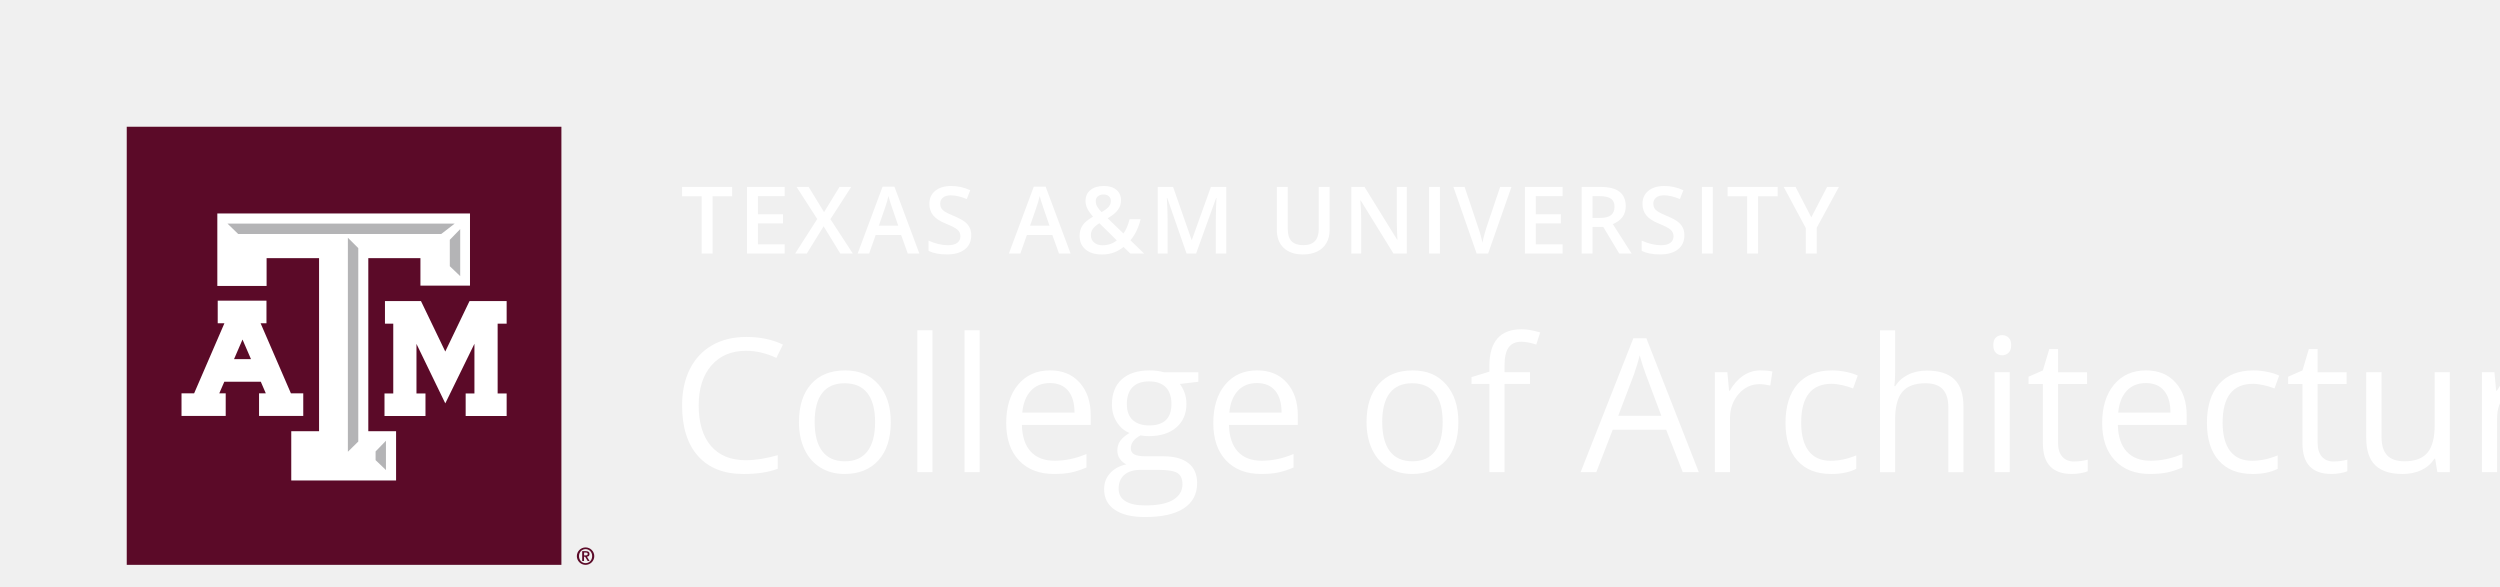
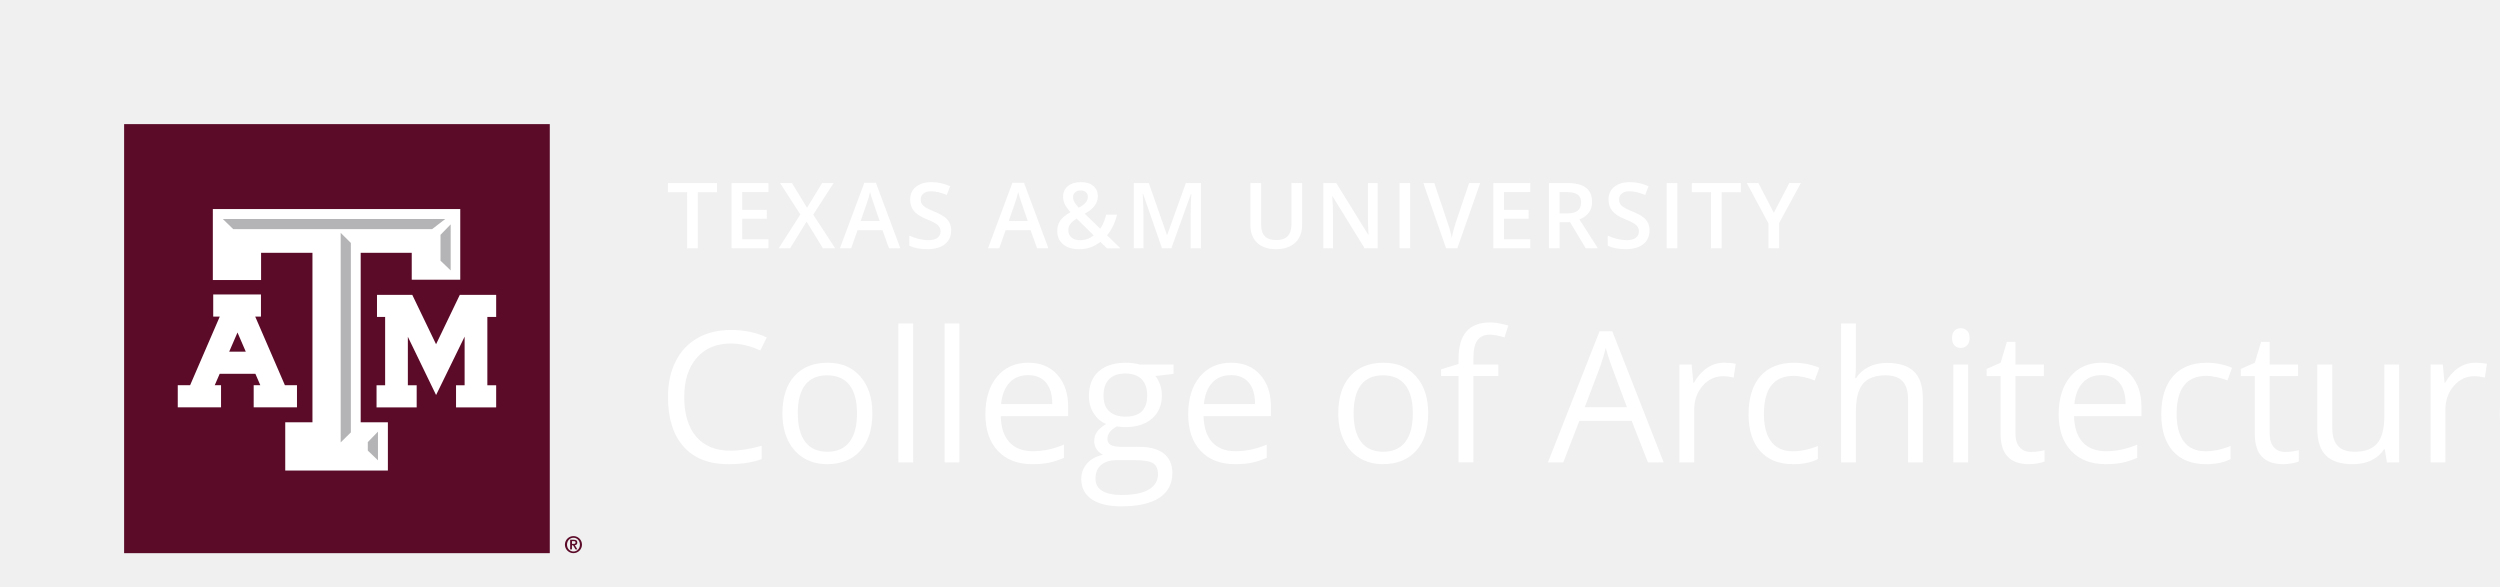
<svg xmlns="http://www.w3.org/2000/svg" version="1.1" viewBox="0 0 1493 350" preserveAspectRatio="xMidYMid meet">
  <defs>
    <style>
      .cls-1{fill:none;}
      .cls-2{fill:#5b0a28;}   /* 深栗色 */
      .cls-3{fill:#ffffff;}   /* 白 */
      .cls-4{fill:#b4b4b6;}   /* 灰 */
      .cls-5{clip-path:url(#clip);}
    </style>
    <clipPath id="clip">
      <rect class="cls-1" width="1493" height="350" />
    </clipPath>
  </defs>
-   <g transform="scale(1.45)">
+   <g transform="scale(1.42)">
    <rect class="cls-2" x="52.2" y="52.2" width="179.02" height="180.44" />
    <polygon class="cls-3" points="207.44 124.01 194.15 124.01 193.38 124.01 193.04 124.7 183.39 144.78 173.72 124.7 173.39 124.01 172.62 124.01 159.77 124.01 158.55 124.01 158.55 125.23 158.55 132.08 158.55 133.3 159.77 133.3 161.97 133.3 161.97 162.04 159.59 162.04 158.36 162.04 158.36 163.26 158.36 170.11 158.36 171.33 159.59 171.33 174.02 171.33 175.24 171.33 175.24 170.11 175.24 163.26 175.24 162.04 174.02 162.04 171.53 162.04 171.53 141.64 182.3 163.87 183.4 166.13 184.51 163.87 195.4 141.59 195.4 162.04 193.02 162.04 191.79 162.04 191.79 163.26 191.79 170.11 191.79 171.33 193.02 171.33 207.44 171.33 208.67 171.33 208.67 170.11 208.67 163.26 208.67 162.04 207.44 162.04 204.96 162.04 204.96 133.3 207.44 133.3 208.67 133.3 208.67 132.08 208.67 125.23 208.67 124.01 207.44 124.01" />
    <path class="cls-3" d="M123.65,162.01h-3.83l-12.49-28.87h2.42v-9.3h-20.08v9.3h2.76l-12.48,28.87h-5.19v9.3h18.2v-9.3h-2.65l2.08-4.8h15.02l2.07,4.8h-2.79v9.3h18.21v-9.3h-1.23ZM103.37,147.91h-6.98l3.49-8.07,3.49,8.07Z" />
    <polygon class="cls-3" points="192.17 87.92 90.92 87.92 89.51 87.92 89.51 89.32 89.51 116.37 89.51 117.77 90.92 117.77 108.4 117.77 109.8 117.77 109.8 116.37 109.8 106.32 131.41 106.32 131.41 177.6 121.35 177.6 119.96 177.6 119.96 179.01 119.96 196.5 119.96 197.89 121.35 197.89 161.73 197.89 163.13 197.89 163.13 196.5 163.13 179.01 163.13 177.6 161.73 177.6 151.69 177.6 151.69 106.32 173.16 106.32 173.16 116.24 173.16 117.64 174.57 117.64 192.17 117.64 193.57 117.64 193.57 116.24 193.57 89.32 193.57 87.92 192.17 87.92" />
    <polygon class="cls-4" points="154.69 185.93 158.96 181.52 158.96 193.6 154.69 189.51 154.69 185.93" />
    <polygon class="cls-4" points="147.56 181.85 143.28 186.06 143.28 97.92 147.56 102.19 147.56 181.85" />
    <polygon class="cls-4" points="98.09 96.37 93.69 92.09 187.27 92.09 181.73 96.37 98.09 96.37" />
    <polygon class="cls-4" points="189.54 113.73 185.26 109.64 185.26 98.76 189.54 94.36 189.54 113.73" />
    <g class="cls-5">
      <path class="cls-2" d="M237.58,229.05c0-1.98,1.61-3.59,3.59-3.59s3.59,1.61,3.59,3.59-1.61,3.59-3.59,3.59-3.59-1.61-3.59-3.59M243.89,229.05c0-1.68-1.21-2.89-2.71-2.89s-2.71,1.21-2.71,2.89,1.21,2.89,2.71,2.89,2.71-1.21,2.71-2.89M239.79,227h1.51c.97,0,1.5.34,1.5,1.19,0,.7-.4,1.03-1.06,1.09l1.09,1.78h-.78l-1.05-1.75h-.46v1.75h-.76v-4.06ZM240.55,228.74h.67c.45,0,.84-.06.84-.61,0-.48-.44-.56-.82-.56h-.68v1.16Z" />
      <polygon class="cls-3" points="293.48 104.42 288.99 104.42 288.99 80.84 280.92 80.84 280.92 76.99 301.54 76.99 301.54 80.84 293.48 80.84 293.48 104.42" />
      <polygon class="cls-3" points="323.18 104.42 307.67 104.42 307.67 76.99 323.18 76.99 323.18 80.78 312.15 80.78 312.15 88.25 322.49 88.25 322.49 92 312.15 92 312.15 100.62 323.18 100.62 323.18 104.42" />
      <polygon class="cls-3" points="351.24 104.42 346.08 104.42 339.22 93.2 332.29 104.42 327.49 104.42 336.59 90.2 328.07 76.99 333.06 76.99 339.4 87.37 345.75 76.99 350.58 76.99 342.01 90.27 351.24 104.42" />
      <path class="cls-3" d="M373.88,104.42l-2.74-7.62h-10.49l-2.68,7.62h-4.73l10.26-27.54h4.88l10.27,27.54h-4.77ZM369.95,92.94l-2.57-7.47c-.19-.5-.45-1.29-.78-2.36-.33-1.08-.56-1.86-.68-2.36-.34,1.54-.83,3.22-1.48,5.04l-2.48,7.15h7.99Z" />
      <path class="cls-3" d="M400.01,96.97c0,2.44-.88,4.35-2.65,5.74-1.76,1.39-4.2,2.08-7.3,2.08s-5.64-.48-7.62-1.45v-4.24c1.25.59,2.58,1.05,3.99,1.39,1.41.34,2.72.51,3.93.51,1.78,0,3.08-.34,3.93-1.01.85-.68,1.27-1.58,1.27-2.72,0-1.02-.39-1.9-1.16-2.61-.78-.71-2.38-1.56-4.8-2.53-2.5-1.01-4.26-2.17-5.29-3.47-1.02-1.3-1.54-2.87-1.54-4.69,0-2.29.81-4.09,2.44-5.4,1.63-1.31,3.81-1.97,6.55-1.97s5.24.57,7.84,1.73l-1.42,3.66c-2.44-1.02-4.62-1.54-6.53-1.54-1.45,0-2.55.31-3.3.95-.75.63-1.12,1.46-1.12,2.51,0,.71.15,1.32.45,1.83.3.51.79.99,1.48,1.44.69.45,1.92,1.04,3.71,1.78,2.01.84,3.49,1.62,4.43,2.35.94.72,1.63,1.54,2.07,2.46.44.91.66,1.99.66,3.23" />
      <path class="cls-3" d="M436.16,104.42l-2.74-7.62h-10.49l-2.68,7.62h-4.73l10.26-27.54h4.88l10.27,27.54h-4.77ZM432.24,92.94l-2.57-7.47c-.19-.5-.45-1.29-.78-2.36-.33-1.08-.56-1.86-.68-2.36-.34,1.54-.83,3.22-1.48,5.04l-2.48,7.15h7.99Z" />
      <path class="cls-3" d="M444.64,97.16c0-1.64.4-3.07,1.2-4.29.8-1.22,2.24-2.43,4.33-3.63-1.19-1.39-2-2.56-2.43-3.52-.43-.96-.65-1.95-.65-2.97,0-1.9.68-3.4,2.04-4.5,1.36-1.1,3.18-1.65,5.47-1.65s3.96.53,5.22,1.6c1.26,1.07,1.89,2.51,1.89,4.33,0,1.43-.42,2.72-1.27,3.88-.84,1.16-2.25,2.33-4.23,3.49l6.49,6.27c1.01-1.34,1.86-3.3,2.54-5.89h4.54c-.87,3.55-2.28,6.45-4.2,8.69l5.65,5.46h-5.68l-2.8-2.72c-1.28,1.03-2.64,1.8-4.08,2.32-1.45.52-3.04.78-4.79.78-2.88,0-5.14-.68-6.77-2.05s-2.46-3.23-2.46-5.59M454.1,101.01c2.29,0,4.24-.67,5.87-2.01l-7.18-7.07c-1.33.85-2.24,1.65-2.74,2.4-.5.74-.75,1.59-.75,2.54,0,1.22.43,2.22,1.3,2.99.87.77,2.04,1.15,3.5,1.15M451.3,82.9c0,.79.21,1.53.63,2.23.42.7,1.01,1.45,1.76,2.23,1.41-.8,2.4-1.55,2.97-2.24.57-.69.85-1.47.85-2.34,0-.81-.27-1.46-.82-1.95-.54-.49-1.27-.73-2.17-.73-.99,0-1.77.26-2.35.76-.59.51-.88,1.18-.88,2.04" />
      <path class="cls-3" d="M488.69,104.42l-7.96-22.91h-.15c.21,3.4.32,6.59.32,9.57v13.34h-4.07v-27.43h6.32l7.62,21.82h.11l7.84-21.82h6.34v27.43h-4.32v-13.56c0-1.36.04-3.14.1-5.33.07-2.19.13-3.51.18-3.98h-.15l-8.24,22.87h-3.96Z" />
      <path class="cls-3" d="M547.62,76.99v17.75c0,2.03-.43,3.8-1.3,5.32-.87,1.52-2.13,2.69-3.77,3.51-1.65.82-3.61,1.23-5.9,1.23-3.4,0-6.05-.9-7.94-2.7-1.89-1.8-2.83-4.28-2.83-7.43v-17.67h4.5v17.35c0,2.26.52,3.94,1.58,5.01,1.05,1.07,2.66,1.61,4.84,1.61,4.23,0,6.34-2.22,6.34-6.66v-17.32h4.48Z" />
      <path class="cls-3" d="M579.41,104.42h-5.5l-13.49-21.86h-.15l.09,1.22c.18,2.33.26,4.45.26,6.38v14.26h-4.07v-27.43h5.44l13.45,21.75h.11c-.02-.29-.07-1.34-.15-3.14-.07-1.81-.11-3.22-.11-4.23v-14.37h4.11v27.43Z" />
      <rect class="cls-3" x="588.58" y="76.99" width="4.48" height="27.43" />
      <path class="cls-3" d="M617.86,76.99h4.65l-9.61,27.43h-4.73l-9.57-27.43h4.62l5.72,17.05c.3.81.62,1.86.96,3.14.34,1.28.56,2.24.66,2.86.16-.95.41-2.05.75-3.3.34-1.25.61-2.18.82-2.78l5.72-16.98Z" />
      <polygon class="cls-3" points="643.57 104.42 628.05 104.42 628.05 76.99 643.57 76.99 643.57 80.78 632.53 80.78 632.53 88.25 642.87 88.25 642.87 92 632.53 92 632.53 100.62 643.57 100.62 643.57 104.42" />
      <path class="cls-3" d="M655.9,93.46v10.96h-4.48v-27.43h7.75c3.54,0,6.16.66,7.86,1.99,1.7,1.32,2.55,3.33,2.55,6,0,3.42-1.78,5.85-5.33,7.3l7.75,12.14h-5.1l-6.57-10.96h-4.43ZM655.9,89.75h3.11c2.09,0,3.6-.39,4.54-1.16.94-.78,1.41-1.93,1.41-3.45s-.51-2.67-1.52-3.34c-1.01-.68-2.54-1.01-4.58-1.01h-2.96v8.97Z" />
      <path class="cls-3" d="M693.72,96.97c0,2.44-.88,4.35-2.65,5.74-1.76,1.39-4.2,2.08-7.3,2.08s-5.64-.48-7.62-1.45v-4.24c1.25.59,2.58,1.05,3.99,1.39,1.41.34,2.72.51,3.93.51,1.78,0,3.08-.34,3.93-1.01.85-.68,1.27-1.58,1.27-2.72,0-1.02-.39-1.9-1.16-2.61-.78-.71-2.38-1.56-4.8-2.53-2.5-1.01-4.27-2.17-5.29-3.47-1.02-1.3-1.54-2.87-1.54-4.69,0-2.29.81-4.09,2.44-5.4,1.63-1.31,3.81-1.97,6.55-1.97s5.24.57,7.84,1.73l-1.42,3.66c-2.44-1.02-4.62-1.54-6.53-1.54-1.45,0-2.55.31-3.3.95-.75.63-1.12,1.46-1.12,2.51,0,.71.15,1.32.45,1.83.3.51.79.99,1.48,1.44.69.45,1.92,1.04,3.71,1.78,2.01.84,3.49,1.62,4.43,2.35.94.72,1.63,1.54,2.07,2.46.44.91.66,1.99.66,3.23" />
      <rect class="cls-3" x="700.95" y="76.99" width="4.48" height="27.43" />
      <polygon class="cls-3" points="724.07 104.42 719.59 104.42 719.59 80.84 711.52 80.84 711.52 76.99 732.14 76.99 732.14 80.84 724.07 80.84 724.07 104.42" />
      <polygon class="cls-3" points="746.01 89.51 752.51 76.99 757.38 76.99 748.25 93.79 748.25 104.42 743.74 104.42 743.74 93.94 734.64 76.99 739.52 76.99 746.01 89.51" />
      <path class="cls-3" d="M307.29,144.48c-6.03,0-10.8,2.01-14.29,6.03-3.49,4.02-5.24,9.52-5.24,16.51s1.68,12.74,5.05,16.65c3.37,3.92,8.17,5.88,14.4,5.88,3.83,0,8.2-.69,13.11-2.07v5.6c-3.81,1.43-8.5,2.14-14.08,2.14-8.09,0-14.33-2.45-18.72-7.36-4.39-4.91-6.59-11.88-6.59-20.92,0-5.66,1.06-10.61,3.17-14.87,2.12-4.26,5.17-7.54,9.16-9.84,3.99-2.3,8.69-3.45,14.1-3.45,5.76,0,10.79,1.05,15.1,3.15l-2.7,5.48c-4.15-1.95-8.31-2.93-12.47-2.93" />
      <path class="cls-3" d="M366.88,173.84c0,6.71-1.69,11.95-5.07,15.72-3.38,3.77-8.05,5.65-14.01,5.65-3.68,0-6.95-.86-9.8-2.59-2.86-1.73-5.06-4.21-6.61-7.43-1.55-3.23-2.33-7.01-2.33-11.34,0-6.71,1.68-11.94,5.03-15.68,3.35-3.74,8.01-5.61,13.97-5.61s10.33,1.92,13.73,5.75c3.39,3.83,5.09,9.01,5.09,15.55M335.53,173.84c0,5.26,1.05,9.26,3.15,12.02,2.1,2.75,5.19,4.13,9.28,4.13s7.18-1.37,9.29-4.11c2.11-2.74,3.17-6.75,3.17-12.04s-1.06-9.21-3.17-11.92c-2.12-2.72-5.24-4.07-9.37-4.07s-7.16,1.34-9.24,4.02c-2.08,2.68-3.12,6.67-3.12,11.98" />
      <rect class="cls-3" x="377.81" y="136.03" width="6.23" height="58.43" />
      <rect class="cls-3" x="397.26" y="136.03" width="6.23" height="58.43" />
      <path class="cls-3" d="M434.1,195.21c-6.08,0-10.88-1.85-14.4-5.56-3.52-3.71-5.28-8.85-5.28-15.43s1.63-11.9,4.9-15.81c3.27-3.91,7.65-5.86,13.16-5.86,5.16,0,9.24,1.7,12.24,5.09,3.01,3.39,4.51,7.87,4.51,13.43v3.94h-28.35c.12,4.83,1.34,8.5,3.66,11,2.32,2.5,5.58,3.75,9.78,3.75,4.43,0,8.81-.93,13.14-2.78v5.56c-2.2.95-4.29,1.63-6.25,2.05-1.97.41-4.34.62-7.12.62M432.41,157.77c-3.31,0-5.94,1.08-7.9,3.23-1.97,2.15-3.12,5.13-3.48,8.94h21.52c0-3.93-.88-6.94-2.63-9.03-1.75-2.09-4.26-3.14-7.51-3.14" />
      <path class="cls-3" d="M493.55,153.3v3.94l-7.62.9c.7.88,1.33,2.02,1.88,3.44.55,1.41.83,3.01.83,4.79,0,4.03-1.38,7.25-4.13,9.65s-6.54,3.61-11.34,3.61c-1.23,0-2.38-.1-3.45-.3-2.65,1.4-3.98,3.17-3.98,5.29,0,1.13.46,1.96,1.39,2.5.93.54,2.52.81,4.77.81h7.29c4.46,0,7.88.94,10.27,2.82s3.59,4.61,3.59,8.19c0,4.56-1.83,8.03-5.48,10.42-3.66,2.39-8.99,3.59-16,3.59-5.38,0-9.53-1-12.45-3-2.92-2-4.38-4.83-4.38-8.49,0-2.5.8-4.67,2.4-6.5,1.6-1.83,3.85-3.07,6.76-3.72-1.05-.48-1.93-1.21-2.65-2.22-.71-1-1.07-2.17-1.07-3.49,0-1.5.4-2.82,1.2-3.94.8-1.13,2.07-2.22,3.79-3.27-2.13-.88-3.86-2.37-5.2-4.47-1.34-2.1-2.01-4.51-2.01-7.21,0-4.5,1.35-7.98,4.06-10.42,2.7-2.44,6.53-3.66,11.49-3.66,2.15,0,4.09.25,5.82.75h14.23ZM460.73,201.37c0,2.23.94,3.92,2.82,5.07,1.88,1.15,4.57,1.73,8.07,1.73,5.23,0,9.11-.78,11.62-2.35,2.52-1.56,3.77-3.69,3.77-6.36,0-2.23-.69-3.77-2.07-4.64-1.38-.86-3.97-1.3-7.77-1.3h-7.47c-2.83,0-5.03.68-6.61,2.03-1.58,1.35-2.37,3.29-2.37,5.82M464.11,166.48c0,2.88.81,5.06,2.44,6.53,1.63,1.48,3.89,2.21,6.8,2.21,6.08,0,9.12-2.95,9.12-8.86s-3.08-9.28-9.24-9.28c-2.93,0-5.18.79-6.76,2.37-1.58,1.58-2.37,3.92-2.37,7.02" />
      <path class="cls-3" d="M519.38,195.21c-6.08,0-10.88-1.85-14.4-5.56s-5.27-8.85-5.27-15.43,1.63-11.9,4.9-15.81c3.27-3.91,7.65-5.86,13.16-5.86,5.16,0,9.24,1.7,12.24,5.09,3,3.39,4.51,7.87,4.51,13.43v3.94h-28.35c.12,4.83,1.35,8.5,3.66,11,2.32,2.5,5.58,3.75,9.78,3.75,4.43,0,8.81-.93,13.14-2.78v5.56c-2.2.95-4.29,1.63-6.25,2.05-1.97.41-4.34.62-7.12.62M517.69,157.77c-3.31,0-5.94,1.08-7.91,3.23-1.96,2.15-3.12,5.13-3.47,8.94h21.52c0-3.93-.88-6.94-2.63-9.03-1.75-2.09-4.26-3.14-7.51-3.14" />
      <path class="cls-3" d="M600.65,173.84c0,6.71-1.69,11.95-5.07,15.72-3.38,3.77-8.05,5.65-14.01,5.65-3.68,0-6.95-.86-9.8-2.59-2.85-1.73-5.06-4.21-6.61-7.43-1.55-3.23-2.33-7.01-2.33-11.34,0-6.71,1.68-11.94,5.03-15.68,3.35-3.74,8.01-5.61,13.97-5.61s10.33,1.92,13.73,5.75c3.39,3.83,5.09,9.01,5.09,15.55M569.29,173.84c0,5.26,1.05,9.26,3.15,12.02,2.1,2.75,5.2,4.13,9.28,4.13s7.18-1.37,9.29-4.11c2.11-2.74,3.17-6.75,3.17-12.04s-1.06-9.21-3.17-11.92c-2.12-2.72-5.24-4.07-9.37-4.07s-7.16,1.34-9.24,4.02c-2.08,2.68-3.12,6.67-3.12,11.98" />
      <path class="cls-3" d="M630.13,158.14h-10.48v36.31h-6.23v-36.31h-7.36v-2.82l7.36-2.25v-2.29c0-10.12,4.42-15.17,13.26-15.17,2.18,0,4.73.44,7.66,1.31l-1.61,4.99c-2.41-.78-4.46-1.16-6.16-1.16-2.35,0-4.09.78-5.22,2.35-1.13,1.56-1.69,4.07-1.69,7.53v2.67h10.48v4.84Z" />
      <path class="cls-3" d="M693.06,194.46l-6.83-17.46h-22.01l-6.76,17.46h-6.46l21.71-55.13h5.37l21.59,55.13h-6.61ZM684.24,171.25l-6.38-17.01c-.83-2.15-1.68-4.79-2.55-7.92-.55,2.4-1.34,5.04-2.36,7.92l-6.46,17.01h17.76Z" />
      <path class="cls-3" d="M725.06,152.55c1.83,0,3.47.15,4.92.45l-.86,5.78c-1.7-.38-3.21-.56-4.51-.56-3.33,0-6.18,1.35-8.54,4.06-2.37,2.7-3.55,6.07-3.55,10.1v22.08h-6.23v-41.16h5.14l.71,7.62h.3c1.53-2.68,3.37-4.74,5.52-6.19,2.15-1.45,4.52-2.18,7.1-2.18" />
      <path class="cls-3" d="M754.12,195.21c-5.96,0-10.57-1.83-13.84-5.5-3.27-3.67-4.9-8.85-4.9-15.56s1.66-12.2,4.98-15.96c3.32-3.75,8.04-5.63,14.18-5.63,1.98,0,3.96.21,5.93.64,1.98.43,3.53.93,4.66,1.5l-1.92,5.29c-1.38-.55-2.88-1.01-4.51-1.37-1.63-.36-3.07-.54-4.32-.54-8.36,0-12.54,5.33-12.54,16,0,5.06,1.02,8.94,3.06,11.64,2.04,2.7,5.06,4.06,9.07,4.06,3.43,0,6.95-.74,10.55-2.22v5.52c-2.75,1.43-6.22,2.14-10.4,2.14" />
      <path class="cls-3" d="M802.45,194.46v-26.62c0-3.35-.77-5.86-2.29-7.51-1.53-1.65-3.92-2.48-7.17-2.48-4.33,0-7.49,1.18-9.48,3.53-1.99,2.35-2.99,6.21-2.99,11.57v21.52h-6.23v-58.43h6.23v17.69c0,2.13-.1,3.89-.3,5.29h.38c1.23-1.98,2.97-3.54,5.24-4.68,2.26-1.14,4.85-1.71,7.75-1.71,5.03,0,8.81,1.2,11.32,3.59,2.52,2.39,3.77,6.19,3.77,11.4v26.85h-6.23Z" />
      <path class="cls-3" d="M820.97,142.15c0-1.43.35-2.47,1.05-3.13.7-.66,1.58-.99,2.63-.99s1.86.34,2.59,1.01c.73.68,1.09,1.71,1.09,3.12s-.36,2.45-1.09,3.14c-.73.69-1.59,1.03-2.59,1.03-1.05,0-1.93-.34-2.63-1.03-.7-.69-1.05-1.73-1.05-3.14M827.73,194.46h-6.23v-41.16h6.23v41.16Z" />
      <path class="cls-3" d="M854.24,190.06c1.1,0,2.17-.08,3.19-.24,1.03-.16,1.84-.33,2.44-.51v4.77c-.68.33-1.67.59-2.99.81-1.31.21-2.5.32-3.55.32-7.96,0-11.94-4.19-11.94-12.58v-24.48h-5.9v-3l5.9-2.59,2.63-8.79h3.61v9.54h11.94v4.85h-11.94v24.22c0,2.48.59,4.38,1.76,5.71,1.18,1.33,2.79,1.99,4.84,1.99" />
      <path class="cls-3" d="M885.48,195.21c-6.08,0-10.88-1.85-14.4-5.56-3.52-3.71-5.28-8.85-5.28-15.43s1.63-11.9,4.9-15.81c3.27-3.91,7.65-5.86,13.16-5.86,5.16,0,9.24,1.7,12.24,5.09,3.01,3.39,4.51,7.87,4.51,13.43v3.94h-28.35c.12,4.83,1.35,8.5,3.66,11,2.31,2.5,5.58,3.75,9.78,3.75,4.43,0,8.81-.93,13.14-2.78v5.56c-2.2.95-4.29,1.63-6.25,2.05-1.97.41-4.34.62-7.12.62M883.79,157.77c-3.31,0-5.94,1.08-7.91,3.23-1.97,2.15-3.12,5.13-3.47,8.94h21.52c0-3.93-.88-6.94-2.63-9.03-1.75-2.09-4.26-3.14-7.51-3.14" />
      <path class="cls-3" d="M927.69,195.21c-5.96,0-10.57-1.83-13.84-5.5-3.27-3.67-4.9-8.85-4.9-15.56s1.66-12.2,4.98-15.96c3.32-3.75,8.04-5.63,14.18-5.63,1.98,0,3.96.21,5.93.64,1.98.43,3.53.93,4.66,1.5l-1.92,5.29c-1.38-.55-2.88-1.01-4.51-1.37-1.63-.36-3.07-.54-4.32-.54-8.36,0-12.54,5.33-12.54,16,0,5.06,1.02,8.94,3.06,11.64,2.04,2.7,5.06,4.06,9.07,4.06,3.43,0,6.95-.74,10.55-2.22v5.52c-2.75,1.43-6.22,2.14-10.4,2.14" />
      <path class="cls-3" d="M961.15,190.06c1.1,0,2.17-.08,3.19-.24,1.03-.16,1.84-.33,2.44-.51v4.77c-.68.33-1.67.59-2.99.81-1.31.21-2.5.32-3.55.32-7.96,0-11.94-4.19-11.94-12.58v-24.48h-5.9v-3l5.9-2.59,2.63-8.79h3.61v9.54h11.94v4.85h-11.94v24.22c0,2.48.59,4.38,1.76,5.71,1.18,1.33,2.79,1.99,4.84,1.99" />
      <path class="cls-3" d="M980.87,153.3v26.7c0,3.36.76,5.86,2.29,7.51,1.53,1.65,3.92,2.48,7.17,2.48,4.31,0,7.45-1.18,9.44-3.53,1.99-2.35,2.99-6.2,2.99-11.53v-21.63h6.23v41.16h-5.14l-.9-5.52h-.34c-1.28,2.03-3.05,3.58-5.31,4.66-2.27,1.08-4.85,1.62-7.75,1.62-5.01,0-8.76-1.19-11.25-3.57-2.49-2.38-3.74-6.18-3.74-11.42v-26.93h6.31Z" />
      <path class="cls-3" d="M1040.99,152.55c1.83,0,3.47.15,4.92.45l-.86,5.78c-1.7-.38-3.2-.56-4.51-.56-3.33,0-6.18,1.35-8.54,4.06-2.37,2.7-3.55,6.07-3.55,10.1v22.08h-6.23v-41.16h5.14l.71,7.62h.3c1.53-2.68,3.37-4.74,5.52-6.19,2.15-1.45,4.52-2.18,7.1-2.18" />
      <path class="cls-3" d="M1070.99,195.21c-6.08,0-10.88-1.85-14.4-5.56s-5.28-8.85-5.28-15.43,1.63-11.9,4.9-15.81c3.27-3.91,7.65-5.86,13.16-5.86,5.16,0,9.24,1.7,12.24,5.09,3.01,3.39,4.51,7.87,4.51,13.43v3.94h-28.35c.12,4.83,1.34,8.5,3.66,11,2.31,2.5,5.58,3.75,9.78,3.75,4.43,0,8.81-.93,13.14-2.78v5.56c-2.2.95-4.29,1.63-6.25,2.05-1.97.41-4.34.62-7.12.62M1069.3,157.77c-3.31,0-5.94,1.08-7.91,3.23-1.97,2.15-3.12,5.13-3.47,8.94h21.52c0-3.93-.88-6.94-2.63-9.03-1.75-2.09-4.26-3.14-7.51-3.14" />
    </g>
  </g>
</svg>
